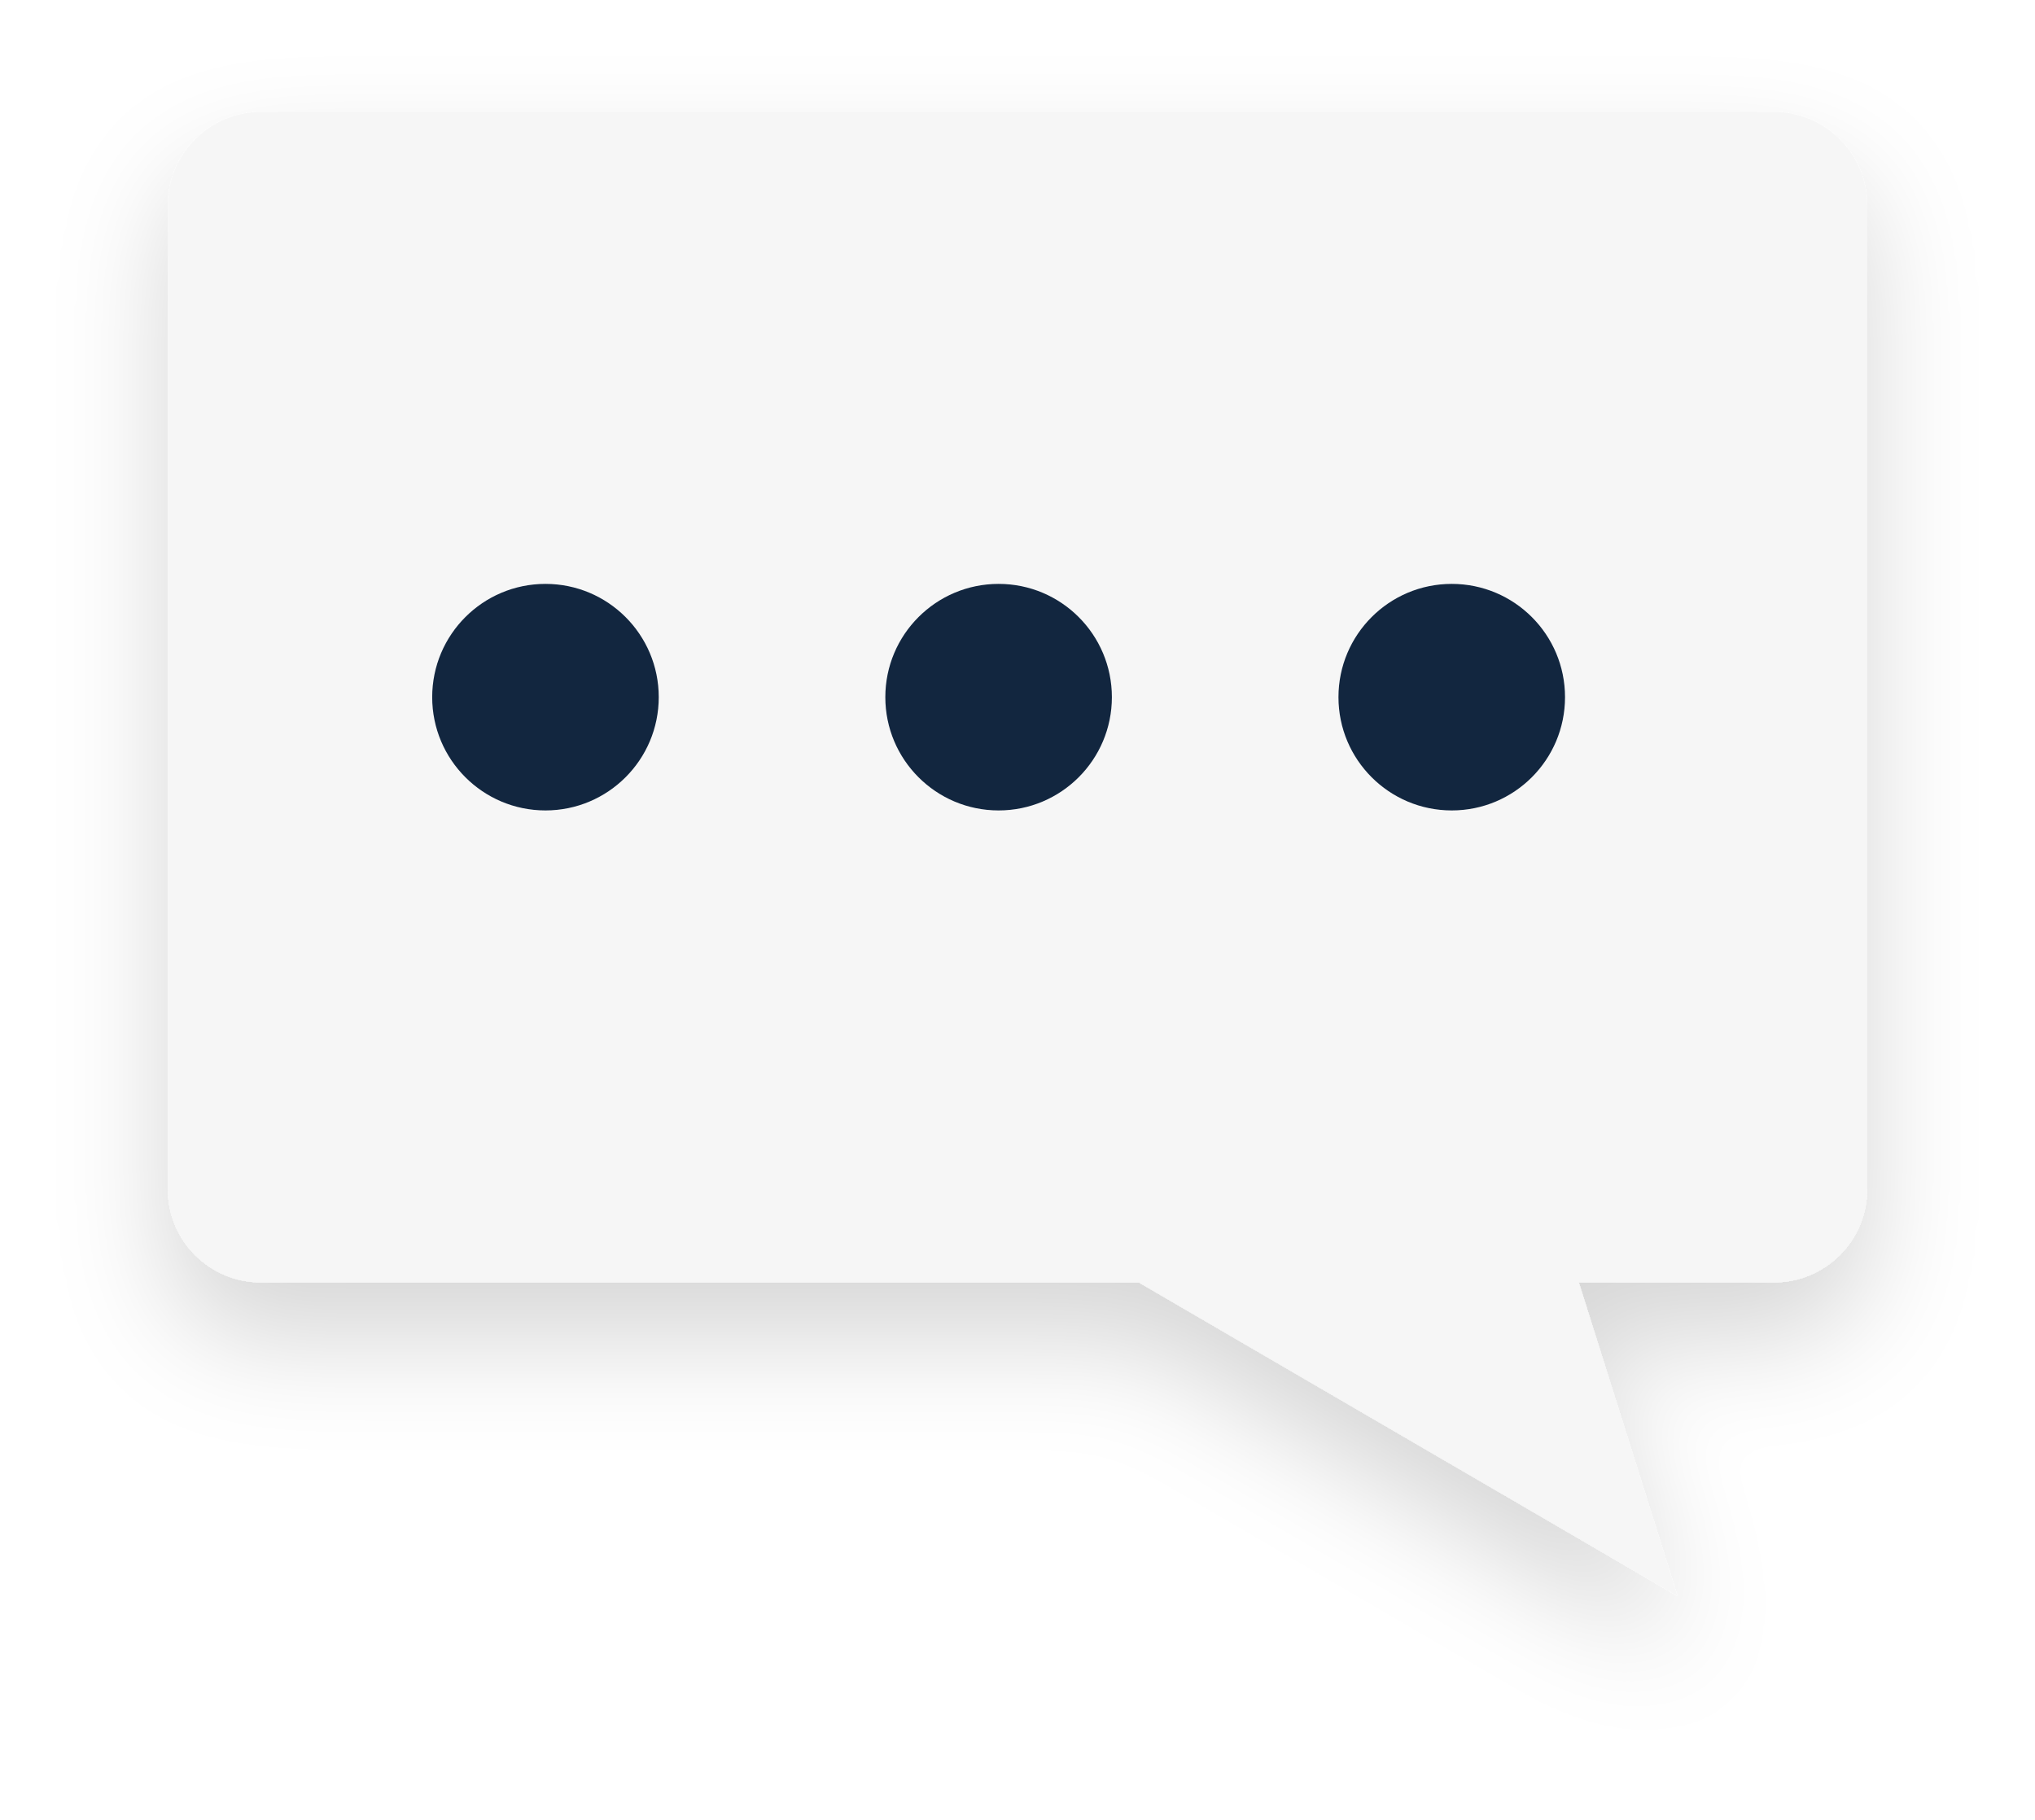
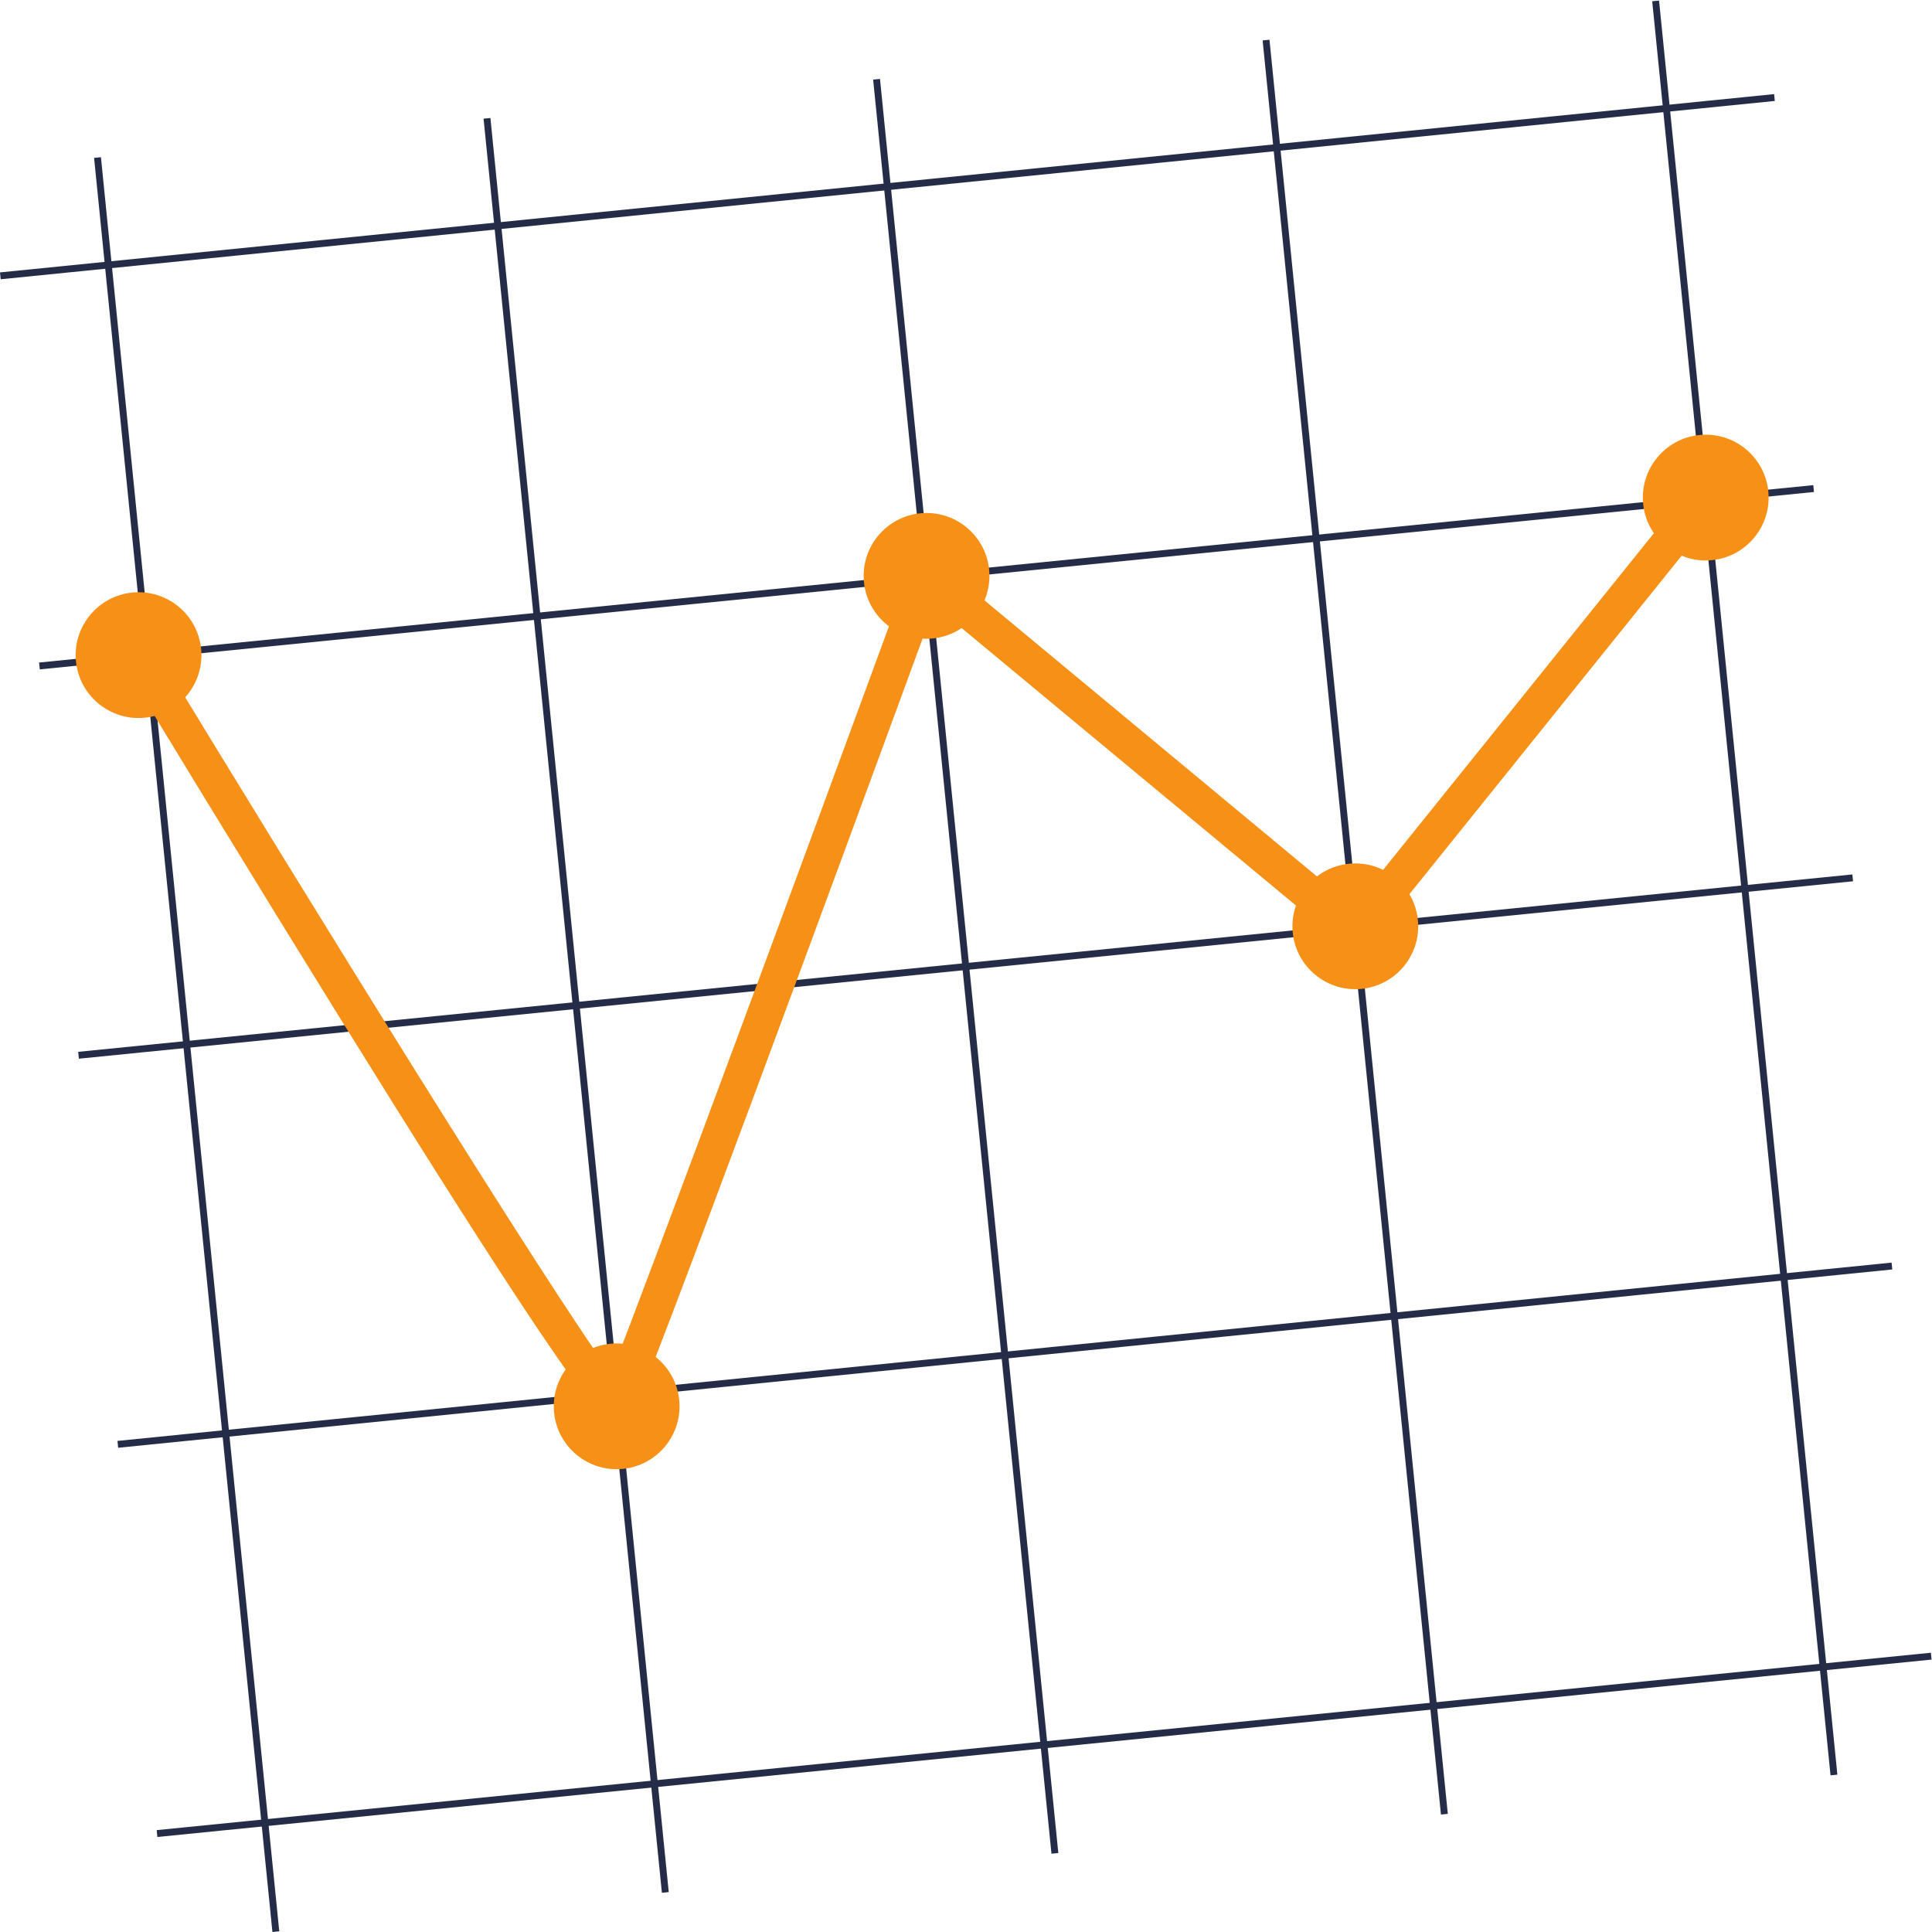
- <svg xmlns="http://www.w3.org/2000/svg" width="109.102" height="97.57" viewBox="0 0 109.102 97.57">
-   <defs>
-     <filter id="Unión_15" x="0" y="0" width="109.102" height="97.57" filterUnits="userSpaceOnUse">
-       <feOffset dy="3" input="SourceAlpha" />
-       <feGaussianBlur stdDeviation="3" result="blur" />
-       <feFlood flood-opacity="0.161" />
-       <feComposite operator="in" in2="blur" />
-       <feComposite in="SourceGraphic" />
-     </filter>
-   </defs>
-   <g id="Grupo_1099839" data-name="Grupo 1099839" transform="translate(9 6)">
-     <g transform="matrix(1, 0, 0, 1, -9, -6)" filter="url(#Unión_15)">
-       <path id="Unión_15-2" data-name="Unión 15" d="M52.061,62.759H5a5,5,0,0,1-5-5V5A5,5,0,0,1,5,0H86.1a5,5,0,0,1,5,5V57.758a5,5,0,0,1-5,5H75.641L80.933,79.57Z" transform="translate(9 6)" fill="#f6f6f6" />
+ <svg xmlns="http://www.w3.org/2000/svg" width="96.573" height="96.595" viewBox="0 0 96.573 96.595">
+   <g id="Grupo_1200750" data-name="Grupo 1200750" transform="translate(10109.693 14386.229)">
+     <g id="Grupo_1200524" data-name="Grupo 1200524" transform="translate(-10109.693 -14386.229)">
+       <g id="Grupo_1200517" data-name="Grupo 1200517" transform="translate(4.704)">
+         <g id="Grupo_1200512" data-name="Grupo 1200512" transform="translate(0 7.836)">
+           <line id="Línea_574" data-name="Línea 574" x2="8.916" y2="88.697" transform="translate(0.175)" fill="#003f62" />
+           <rect id="Rectángulo_410743" data-name="Rectángulo 410743" width="0.344" height="89.147" transform="translate(0 0.058) rotate(-5.74)" fill="#242c47" />
+         </g>
+         <g id="Grupo_1200513" data-name="Grupo 1200513" transform="translate(19.473 5.875)">
+           <line id="Línea_575" data-name="Línea 575" x2="8.916" y2="88.702" transform="translate(0.177)" fill="#003f62" />
+           <rect id="Rectángulo_410744" data-name="Rectángulo 410744" width="0.344" height="89.147" transform="translate(0 0.059) rotate(-5.74)" fill="#242c47" />
+         </g>
+         <g id="Grupo_1200514" data-name="Grupo 1200514" transform="translate(38.951 3.92)">
+           <line id="Línea_576" data-name="Línea 576" x2="8.916" y2="88.697" transform="translate(0.173)" fill="#003f62" />
+           <rect id="Rectángulo_410745" data-name="Rectángulo 410745" width="0.344" height="89.147" transform="translate(0 0.061) rotate(-5.74)" fill="#242c47" />
+         </g>
+         <g id="Grupo_1200515" data-name="Grupo 1200515" transform="translate(58.424 1.96)">
+           <line id="Línea_577" data-name="Línea 577" x2="8.922" y2="88.697" transform="translate(0.176)" fill="#003f62" />
+           <rect id="Rectángulo_410746" data-name="Rectángulo 410746" width="0.344" height="89.147" transform="translate(0 0.062) rotate(-5.74)" fill="#242c47" />
+         </g>
+         <g id="Grupo_1200516" data-name="Grupo 1200516" transform="translate(77.902)">
+           <line id="Línea_578" data-name="Línea 578" x2="8.922" y2="88.702" transform="translate(0.172)" fill="#003f62" />
+           <rect id="Rectángulo_410747" data-name="Rectángulo 410747" width="0.344" height="89.147" transform="translate(0 0.063) rotate(-5.74)" fill="#242c47" />
+         </g>
+       </g>
+       <g id="Grupo_1200523" data-name="Grupo 1200523" transform="translate(0 4.735)">
+         <g id="Grupo_1200518" data-name="Grupo 1200518" transform="translate(0 0)">
+           <line id="Línea_579" data-name="Línea 579" x1="88.702" y2="8.922" transform="translate(0.021 0.123)" fill="#003f62" />
+           <rect id="Rectángulo_410748" data-name="Rectángulo 410748" width="89.147" height="0.344" transform="matrix(0.995, -0.1, 0.1, 0.995, 0, 8.885)" fill="#242c47" />
+         </g>
+         <g id="Grupo_1200519" data-name="Grupo 1200519" transform="translate(1.955 19.521)">
+           <line id="Línea_580" data-name="Línea 580" x1="88.697" y2="8.922" transform="translate(0.026 0.078)" fill="#003f62" />
+           <rect id="Rectángulo_410749" data-name="Rectángulo 410749" width="89.147" height="0.344" transform="translate(0 8.869) rotate(-5.71)" fill="#242c47" />
+         </g>
+         <g id="Grupo_1200520" data-name="Grupo 1200520" transform="translate(3.909 38.985)">
+           <line id="Línea_581" data-name="Línea 581" x1="88.702" y2="8.922" transform="translate(0.027 0.088)" fill="#003f62" />
+           <rect id="Rectángulo_410750" data-name="Rectángulo 410750" width="89.147" height="0.344" transform="translate(0 8.869) rotate(-5.71)" fill="#242c47" />
+         </g>
+         <g id="Grupo_1200521" data-name="Grupo 1200521" transform="translate(5.873 58.422)">
+           <line id="Línea_582" data-name="Línea 582" x1="88.697" y2="8.922" transform="translate(0.023 0.126)" fill="#003f62" />
+           <rect id="Rectángulo_410751" data-name="Rectángulo 410751" width="89.147" height="0.344" transform="matrix(0.995, -0.1, 0.1, 0.995, 0, 8.885)" fill="#242c47" />
+         </g>
+         <g id="Grupo_1200522" data-name="Grupo 1200522" transform="translate(7.834 77.898)">
+           <line id="Línea_583" data-name="Línea 583" x1="88.697" y2="8.922" transform="translate(0.022 0.125)" fill="#003f62" />
+           <rect id="Rectángulo_410752" data-name="Rectángulo 410752" width="89.147" height="0.344" transform="translate(0 8.869) rotate(-5.71)" fill="#242c47" />
+         </g>
+       </g>
    </g>
-     <circle id="Elipse_11717" data-name="Elipse 11717" cx="6.073" cy="6.073" r="6.073" transform="translate(14.171 25.306)" fill="#12263f" />
-     <circle id="Elipse_11718" data-name="Elipse 11718" cx="6.073" cy="6.073" r="6.073" transform="translate(38.465 25.306)" fill="#12263f" />
-     <circle id="Elipse_11719" data-name="Elipse 11719" cx="6.073" cy="6.073" r="6.073" transform="translate(62.759 25.306)" fill="#12263f" />
+     <g id="Grupo_1200525" data-name="Grupo 1200525" transform="translate(-10105.911 -14364.496)">
+       <path id="Trazado_1241668" data-name="Trazado 1241668" d="M1750.456,481.427a.858.858,0,0,1-.117,0c-.614-.021-1.547-.053-24.614-38a.895.895,0,1,1,1.531-.927c7.867,12.948,19.644,31.983,22.866,36.4,1.992-5.065,9.7-25.917,14.935-40.211a.9.9,0,0,1,1.414-.381l20.768,17.245,16.916-21.032a.893.893,0,0,1,1.393,1.118l-17.488,21.742a.92.92,0,0,1-1.266.127L1766.3,440.5c-4.7,12.831-14.606,39.729-15.168,40.534a.951.951,0,0,1-.673.387Z" transform="translate(-1723.352 -431.95)" fill="#f79016" />
+       <path id="Trazado_1241669" data-name="Trazado 1241669" d="M1727.632,447.659a3.144,3.144,0,1,1-3.444-2.813A3.145,3.145,0,0,1,1727.632,447.659Z" transform="translate(-1721.359 -436.952)" fill="#f79016" />
+       <path id="Trazado_1241670" data-name="Trazado 1241670" d="M1772.752,518.549a3.144,3.144,0,1,1-3.444-2.813A3.145,3.145,0,0,1,1772.752,518.549Z" transform="translate(-1742.575 -470.285)" fill="#f79016" />
+       <path id="Trazado_1241671" data-name="Trazado 1241671" d="M1802,440.179a3.144,3.144,0,1,1-3.444-2.813A3.145,3.145,0,0,1,1802,440.179Z" transform="translate(-1756.329 -433.434)" fill="#f79016" />
+       <path id="Trazado_1241672" data-name="Trazado 1241672" d="M1842.462,473.249a3.144,3.144,0,1,1-3.443-2.813A3.145,3.145,0,0,1,1842.462,473.249Z" transform="translate(-1775.354 -448.984)" fill="#f79016" />
+       <path id="Trazado_1241673" data-name="Trazado 1241673" d="M1875.532,432.789a3.144,3.144,0,1,1-3.444-2.813A3.145,3.145,0,0,1,1875.532,432.789Z" transform="translate(-1790.904 -429.959)" fill="#f79016" />
+     </g>
  </g>
</svg>
